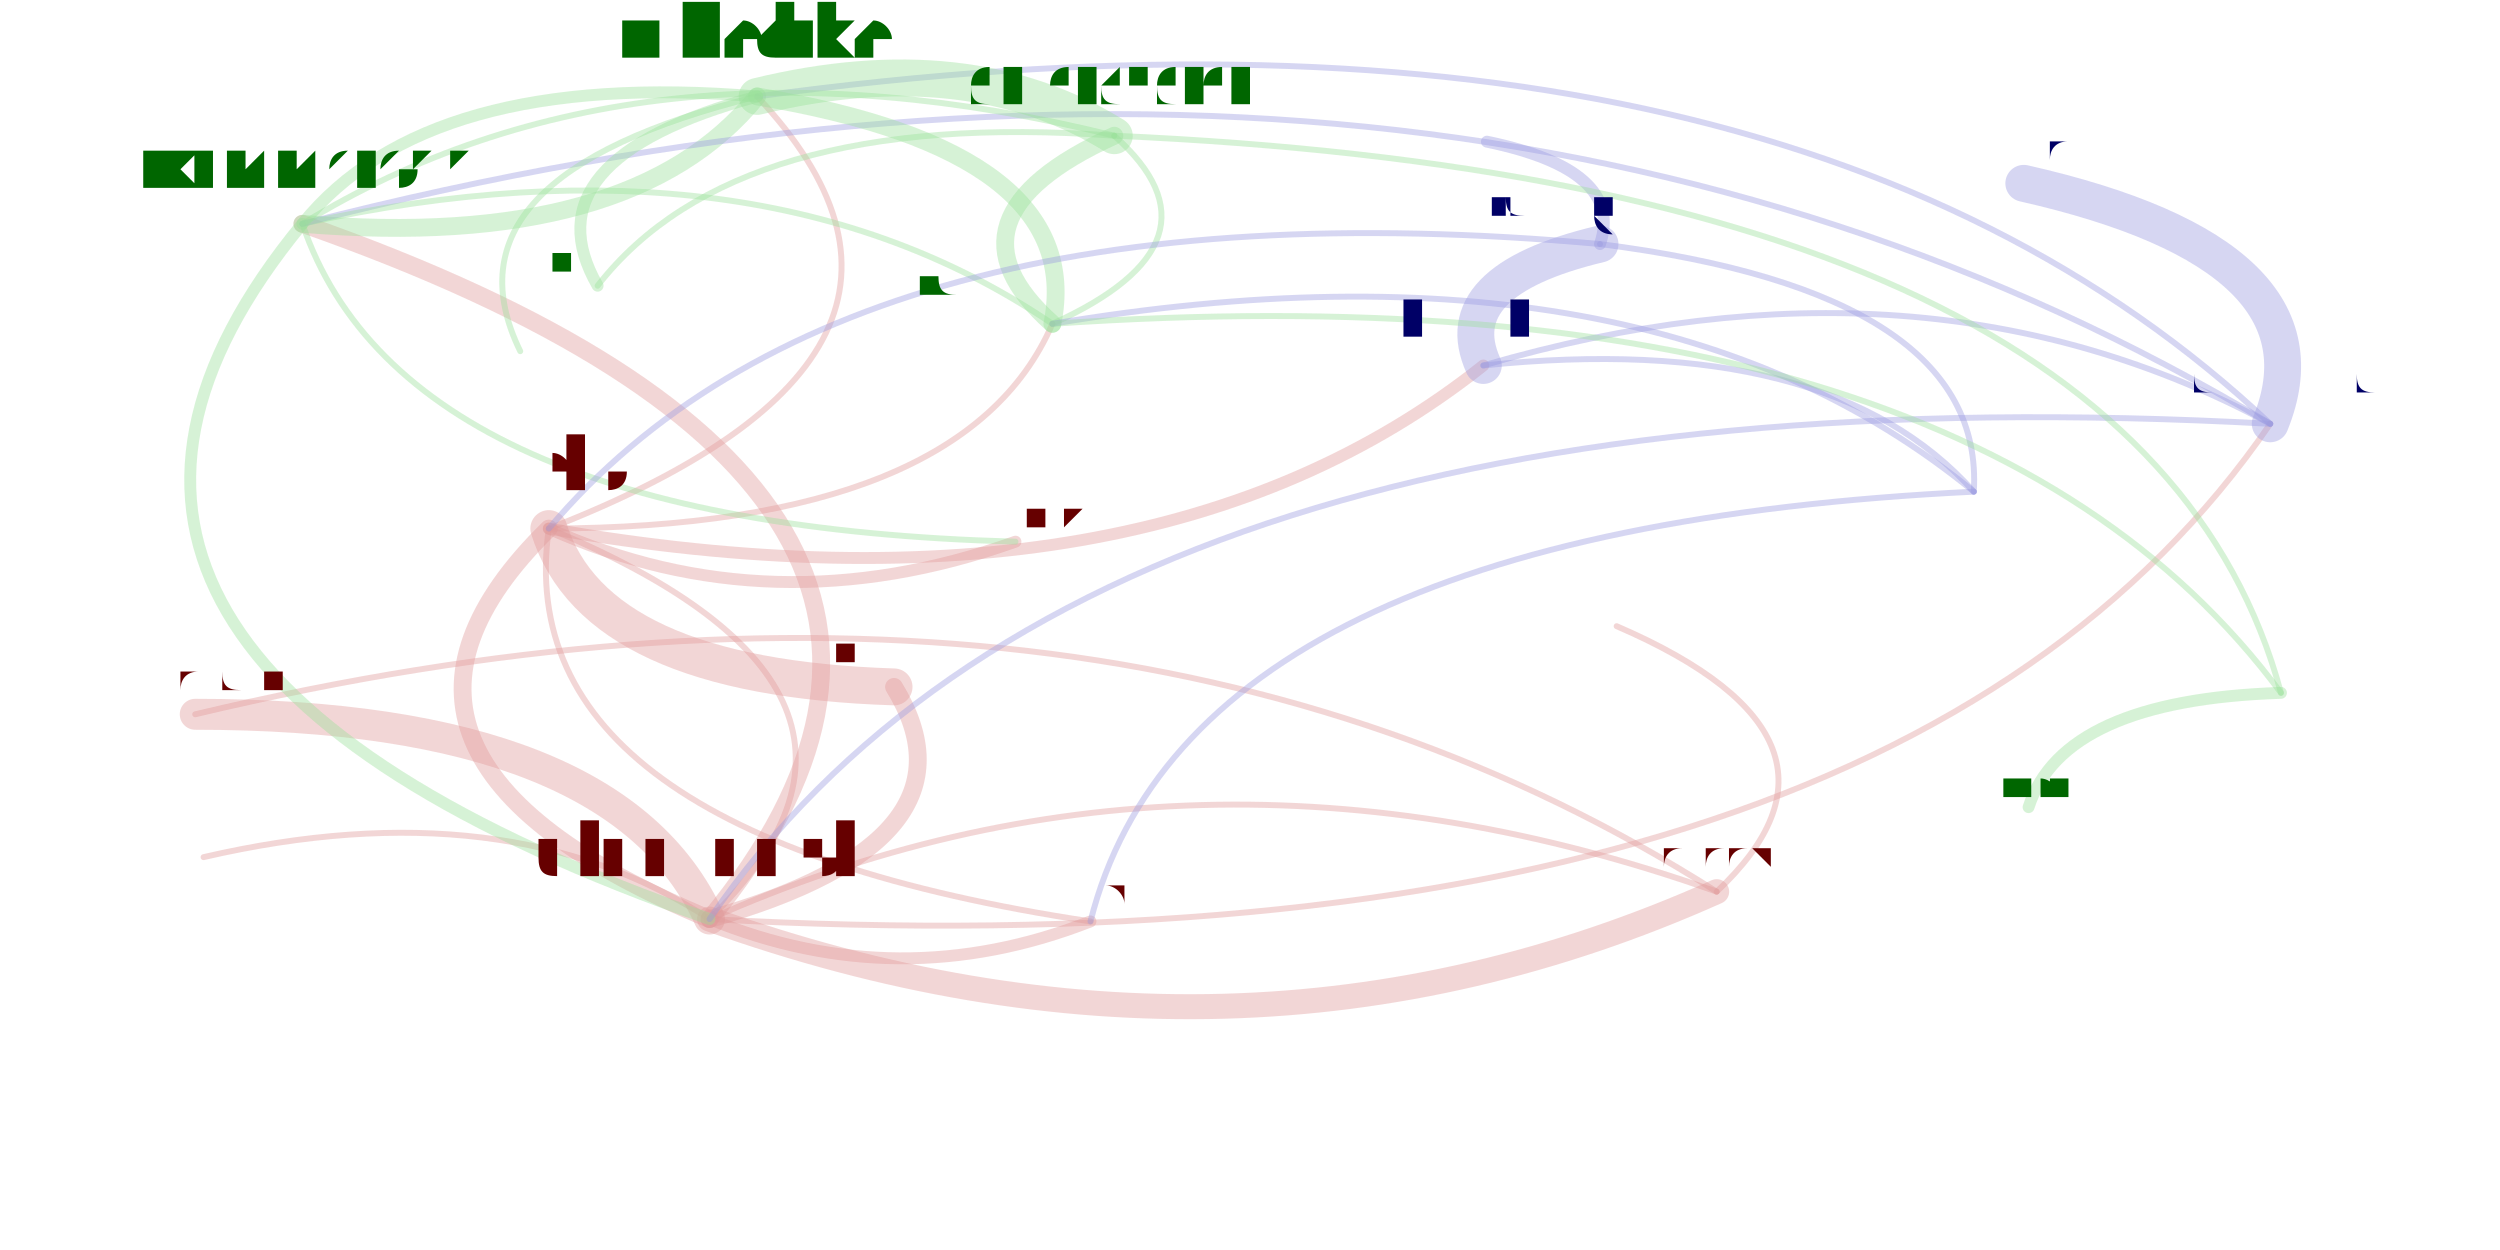
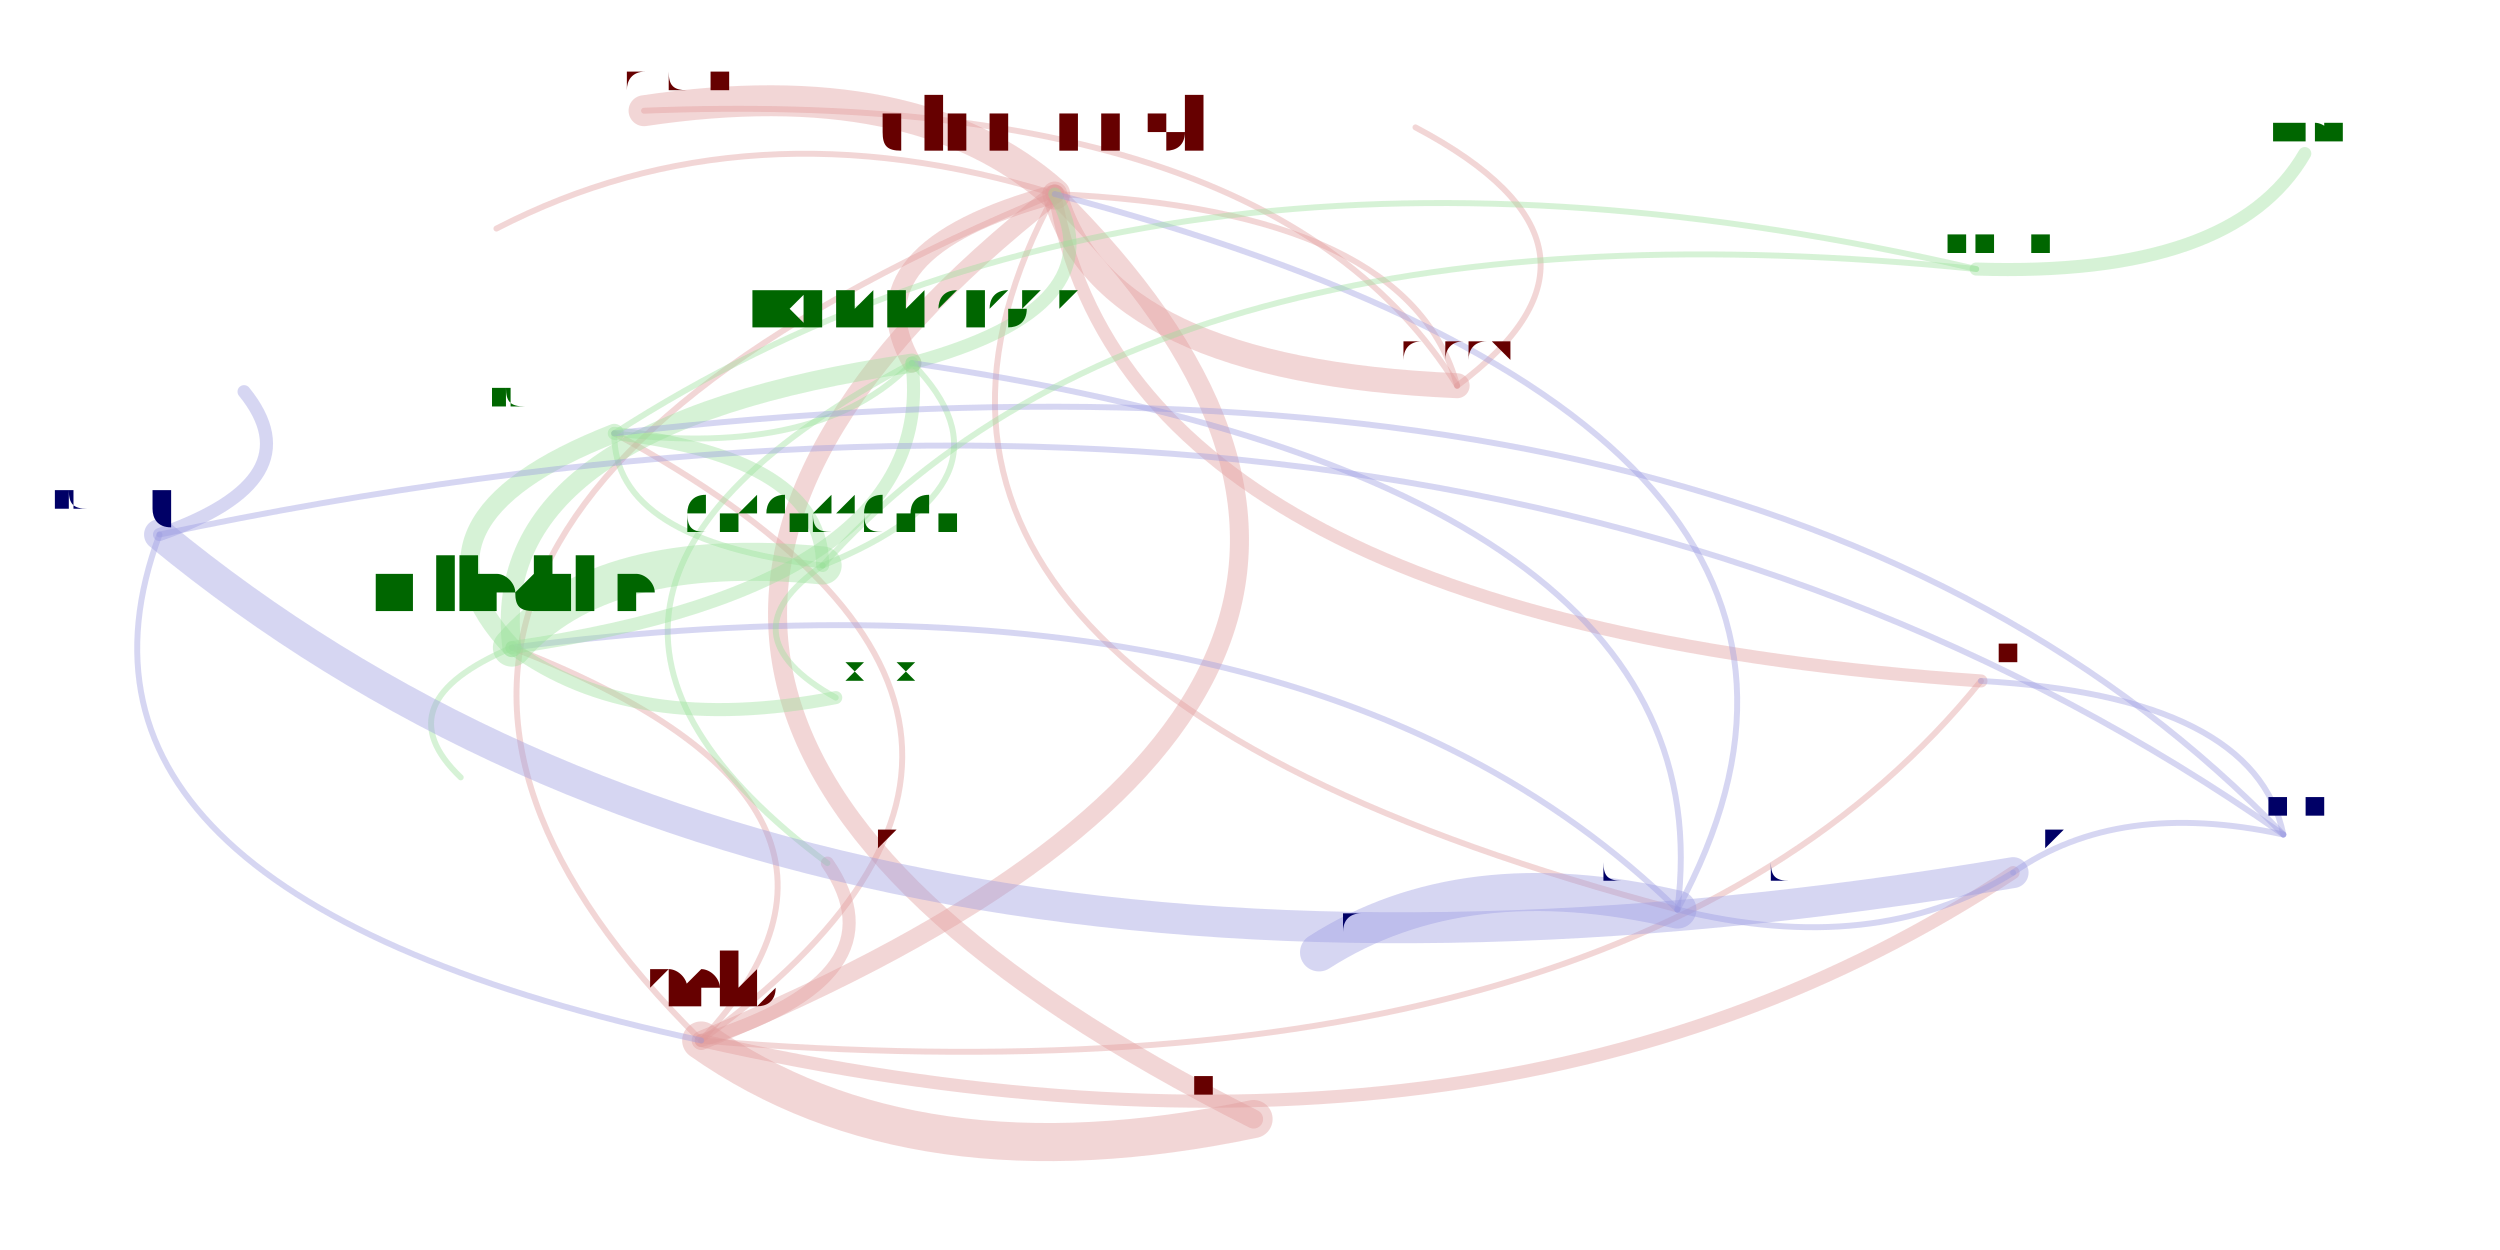
<svg xmlns="http://www.w3.org/2000/svg" width="4000" height="2000" viewBox="-0.025 -0.025 2.05 1.05">
  <style>
    path {
      fill: none;
      stroke-linecap: round;
      stroke-opacity: 0.4;
    }

    text {
      text-anchor: middle;
      alignment-baseline: hanging;
    }
  </style>
  <g opacity="0.4">
-     <path d="M1.392 0.724 Q0.873 0.394 0.114 0.575" stroke="hsl(0.0,100%,35%)" stroke-width="0.005" />
-     <path d="M1.392 0.724 Q1.528 0.596 1.308 0.501" stroke="hsl(0.0,100%,35%)" stroke-width="0.005" />
-     <path d="M1.392 0.724 Q0.950 0.567 0.546 0.747" stroke="hsl(0.0,100%,35%)" stroke-width="0.005" />
-     <path d="M0.546 0.747 Q0.468 0.575 0.114 0.575" stroke="hsl(0.0,100%,35%)" stroke-width="0.026" />
-     <path d="M0.546 0.747 Q0.780 0.681 0.701 0.552" stroke="hsl(0.0,100%,35%)" stroke-width="0.015" />
-     <path d="M0.546 0.747 Q0.705 0.812 0.866 0.749" stroke="hsl(0.0,100%,35%)" stroke-width="0.01" />
-     <path d="M0.546 0.747 Q0.741 0.556 0.411 0.419" stroke="hsl(0.0,100%,35%)" stroke-width="0.005" />
-     <path d="M0.546 0.747 Q0.987 0.905 1.392 0.724" stroke="hsl(0.0,100%,35%)" stroke-width="0.021" />
-     <path d="M0.546 0.747 Q0.842 0.387 0.204 0.163" stroke="hsl(0.0,100%,35%)" stroke-width="0.015" />
-     <path d="M0.546 0.747 Q1.535 0.801 1.857 0.331" stroke="hsl(0.0,100%,35%)" stroke-width="0.005" />
-     <path d="M0.546 0.747 Q0.376 0.636 0.121 0.695" stroke="hsl(0.0,100%,35%)" stroke-width="0.005" />
-     <path d="M0.411 0.419 Q0.375 0.675 0.866 0.749" stroke="hsl(0.0,100%,35%)" stroke-width="0.005" />
-     <path d="M0.411 0.419 Q0.450 0.544 0.701 0.552" stroke="hsl(0.0,100%,35%)" stroke-width="0.031" />
-     <path d="M0.411 0.419 Q0.216 0.610 0.546 0.747" stroke="hsl(0.0,100%,35%)" stroke-width="0.015" />
-     <path d="M0.411 0.419 Q0.913 0.507 1.196 0.282" stroke="hsl(0.0,100%,35%)" stroke-width="0.01" />
-     <path d="M0.411 0.419 Q0.598 0.503 0.803 0.430" stroke="hsl(0.0,100%,35%)" stroke-width="0.01" />
-     <path d="M0.411 0.419 Q0.789 0.272 0.586 0.056" stroke="hsl(0.0,100%,35%)" stroke-width="0.005" />
-     <path d="M0.411 0.419 Q0.760 0.418 0.834 0.247" stroke="hsl(0.0,100%,35%)" stroke-width="0.005" />
-     <path d="M0.204 0.163 Q0.481 0.186 0.586 0.056" stroke="hsl(120.0,100%,35%)" stroke-width="0.015" />
-     <path d="M0.204 0.163 Q-0.093 0.524 0.546 0.747" stroke="hsl(120.0,100%,35%)" stroke-width="0.01" />
-     <path d="M0.204 0.163 Q0.290 0.416 0.803 0.430" stroke="hsl(120.0,100%,35%)" stroke-width="0.005" />
-     <path d="M1.857 0.331 Q1.915 0.189 1.650 0.129" stroke="hsl(240.0,100%,35%)" stroke-width="0.031" />
-     <path d="M1.857 0.331 Q1.441 -0.061 0.586 0.056" stroke="hsl(240.0,100%,35%)" stroke-width="0.005" />
-     <path d="M1.857 0.331 Q1.566 0.174 1.196 0.282" stroke="hsl(240.0,100%,35%)" stroke-width="0.005" />
-     <path d="M1.857 0.331 Q1.165 -0.084 0.204 0.163" stroke="hsl(240.0,100%,35%)" stroke-width="0.005" />
-     <path d="M1.857 0.331 Q0.868 0.277 0.546 0.747" stroke="hsl(240.0,100%,35%)" stroke-width="0.005" />
-     <path d="M0.886 0.089 Q0.486 -0.010 0.204 0.163" stroke="hsl(120.0,100%,35%)" stroke-width="0.005" />
-     <path d="M0.886 0.089 Q0.763 0.013 0.586 0.056" stroke="hsl(120.0,100%,35%)" stroke-width="0.031" />
-     <path d="M0.886 0.089 Q0.734 0.158 0.834 0.247" stroke="hsl(120.0,100%,35%)" stroke-width="0.015" />
-     <path d="M0.886 0.089 Q0.568 0.066 0.452 0.215" stroke="hsl(120.0,100%,35%)" stroke-width="0.005" />
-     <path d="M0.586 0.056 Q0.309 0.033 0.204 0.163" stroke="hsl(120.0,100%,35%)" stroke-width="0.01" />
-     <path d="M0.586 0.056 Q0.315 0.123 0.387 0.270" stroke="hsl(120.0,100%,35%)" stroke-width="0.005" />
-     <path d="M0.586 0.056 Q0.391 0.109 0.452 0.215" stroke="hsl(120.0,100%,35%)" stroke-width="0.01" />
-     <path d="M0.834 0.247 Q0.986 0.178 0.886 0.089" stroke="hsl(120.0,100%,35%)" stroke-width="0.005" />
-     <path d="M0.834 0.247 Q0.586 0.079 0.204 0.163" stroke="hsl(120.0,100%,35%)" stroke-width="0.005" />
-     <path d="M0.834 0.247 Q0.863 0.102 0.586 0.056" stroke="hsl(120.0,100%,35%)" stroke-width="0.015" />
-     <path d="M1.608 0.388 Q1.334 0.163 0.834 0.247" stroke="hsl(240.0,100%,35%)" stroke-width="0.005" />
-     <path d="M1.608 0.388 Q0.949 0.420 0.866 0.749" stroke="hsl(240.0,100%,35%)" stroke-width="0.005" />
-     <path d="M1.608 0.388 Q1.487 0.252 1.196 0.282" stroke="hsl(240.0,100%,35%)" stroke-width="0.005" />
-     <path d="M1.608 0.388 Q1.618 0.221 1.294 0.180" stroke="hsl(240.0,100%,35%)" stroke-width="0.005" />
-     <path d="M1.294 0.180 Q1.164 0.211 1.196 0.282" stroke="hsl(240.0,100%,35%)" stroke-width="0.031" />
-     <path d="M1.294 0.180 Q0.661 0.123 0.411 0.419" stroke="hsl(240.0,100%,35%)" stroke-width="0.005" />
-     <path d="M1.294 0.180 Q1.315 0.118 1.199 0.094" stroke="hsl(240.0,100%,35%)" stroke-width="0.01" />
-     <path d="M1.866 0.557 Q1.683 0.563 1.654 0.653" stroke="hsl(120.0,100%,35%)" stroke-width="0.01" />
-     <path d="M1.866 0.557 Q1.750 0.127 0.886 0.089" stroke="hsl(120.0,100%,35%)" stroke-width="0.005" />
-     <path d="M1.866 0.557 Q1.598 0.195 0.834 0.247" stroke="hsl(120.0,100%,35%)" stroke-width="0.005" />
+     <path d="M1.174 0.299 Q1.017 0.047 0.491 0.068" stroke="hsl(0.0,100%,35%)" stroke-width="0.005" />
+     <path d="M1.174 0.299 Q1.330 0.183 1.139 0.082" stroke="hsl(0.0,100%,35%)" stroke-width="0.005" />
+     <path d="M1.174 0.299 Q1.134 0.151 0.836 0.138" stroke="hsl(0.0,100%,35%)" stroke-width="0.005" />
+     <path d="M0.836 0.138 Q0.719 0.034 0.491 0.068" stroke="hsl(0.0,100%,35%)" stroke-width="0.026" />
+     <path d="M0.836 0.138 Q0.298 0.560 1.003 0.915" stroke="hsl(0.0,100%,35%)" stroke-width="0.016" />
+     <path d="M0.836 0.138 Q0.898 0.498 1.614 0.547" stroke="hsl(0.0,100%,35%)" stroke-width="0.011" />
+     <path d="M0.836 0.138 Q0.119 0.434 0.539 0.849" stroke="hsl(0.0,100%,35%)" stroke-width="0.005" />
+     <path d="M0.836 0.138 Q0.876 0.286 1.174 0.299" stroke="hsl(0.0,100%,35%)" stroke-width="0.021" />
+     <path d="M0.836 0.138 Q0.662 0.185 0.716 0.280" stroke="hsl(0.0,100%,35%)" stroke-width="0.016" />
+     <path d="M0.836 0.138 Q0.616 0.543 1.359 0.739" stroke="hsl(0.0,100%,35%)" stroke-width="0.005" />
+     <path d="M0.836 0.138 Q0.578 0.058 0.367 0.167" stroke="hsl(0.0,100%,35%)" stroke-width="0.005" />
+     <path d="M0.539 0.849 Q1.318 0.913 1.614 0.547" stroke="hsl(0.0,100%,35%)" stroke-width="0.005" />
+     <path d="M0.539 0.849 Q0.718 0.975 1.003 0.915" stroke="hsl(0.0,100%,35%)" stroke-width="0.032" />
+     <path d="M0.539 0.849 Q1.256 0.553 0.836 0.138" stroke="hsl(0.0,100%,35%)" stroke-width="0.016" />
+     <path d="M0.539 0.849 Q1.202 0.999 1.641 0.708" stroke="hsl(0.0,100%,35%)" stroke-width="0.011" />
+     <path d="M0.539 0.849 Q0.711 0.796 0.645 0.700" stroke="hsl(0.0,100%,35%)" stroke-width="0.011" />
+     <path d="M0.539 0.849 Q0.723 0.652 0.380 0.519" stroke="hsl(0.0,100%,35%)" stroke-width="0.005" />
+     <path d="M0.539 0.849 Q0.910 0.580 0.466 0.339" stroke="hsl(0.0,100%,35%)" stroke-width="0.005" />
+     <path d="M0.716 0.280 Q0.357 0.332 0.380 0.519" stroke="hsl(120.0,100%,35%)" stroke-width="0.016" />
+     <path d="M0.716 0.280 Q0.890 0.233 0.836 0.138" stroke="hsl(120.0,100%,35%)" stroke-width="0.011" />
+     <path d="M0.716 0.280 Q0.345 0.476 0.645 0.700" stroke="hsl(120.0,100%,35%)" stroke-width="0.005" />
+     <path d="M1.359 0.739 Q1.180 0.697 1.058 0.775" stroke="hsl(240.0,100%,35%)" stroke-width="0.032" />
+     <path d="M1.359 0.739 Q1.046 0.433 0.380 0.519" stroke="hsl(240.0,100%,35%)" stroke-width="0.005" />
+     <path d="M1.359 0.739 Q1.525 0.780 1.641 0.708" stroke="hsl(240.0,100%,35%)" stroke-width="0.005" />
+     <path d="M1.359 0.739 Q1.405 0.381 0.716 0.280" stroke="hsl(240.0,100%,35%)" stroke-width="0.005" />
+     <path d="M1.359 0.739 Q1.579 0.334 0.836 0.138" stroke="hsl(240.0,100%,35%)" stroke-width="0.005" />
+     <path d="M0.641 0.450 Q0.814 0.380 0.716 0.280" stroke="hsl(120.0,100%,35%)" stroke-width="0.005" />
+     <path d="M0.641 0.450 Q0.455 0.432 0.380 0.519" stroke="hsl(120.0,100%,35%)" stroke-width="0.032" />
+     <path d="M0.641 0.450 Q0.641 0.360 0.466 0.339" stroke="hsl(120.0,100%,35%)" stroke-width="0.011" />
+     <path d="M0.641 0.450 Q0.557 0.508 0.652 0.561" stroke="hsl(120.0,100%,35%)" stroke-width="0.005" />
+     <path d="M0.380 0.519 Q0.739 0.467 0.716 0.280" stroke="hsl(120.0,100%,35%)" stroke-width="0.011" />
+     <path d="M0.380 0.519 Q0.271 0.565 0.337 0.628" stroke="hsl(120.0,100%,35%)" stroke-width="0.005" />
+     <path d="M0.380 0.519 Q0.482 0.594 0.652 0.561" stroke="hsl(120.0,100%,35%)" stroke-width="0.011" />
+     <path d="M0.466 0.339 Q0.465 0.429 0.641 0.450" stroke="hsl(120.0,100%,35%)" stroke-width="0.005" />
+     <path d="M0.466 0.339 Q0.639 0.360 0.716 0.280" stroke="hsl(120.0,100%,35%)" stroke-width="0.005" />
+     <path d="M0.466 0.339 Q0.279 0.412 0.380 0.519" stroke="hsl(120.0,100%,35%)" stroke-width="0.016" />
+     <path d="M1.868 0.676 Q1.436 0.227 0.466 0.339" stroke="hsl(240.0,100%,35%)" stroke-width="0.005" />
+     <path d="M1.868 0.676 Q1.844 0.560 1.614 0.547" stroke="hsl(240.0,100%,35%)" stroke-width="0.005" />
+     <path d="M1.868 0.676 Q1.729 0.646 1.641 0.708" stroke="hsl(240.0,100%,35%)" stroke-width="0.005" />
+     <path d="M1.868 0.676 Q1.177 0.193 0.084 0.424" stroke="hsl(240.0,100%,35%)" stroke-width="0.005" />
+     <path d="M0.084 0.424 Q0.635 0.878 1.641 0.708" stroke="hsl(240.0,100%,35%)" stroke-width="0.026" />
+     <path d="M0.084 0.424 Q-0.029 0.727 0.539 0.849" stroke="hsl(240.0,100%,35%)" stroke-width="0.005" />
+     <path d="M0.084 0.424 Q0.215 0.378 0.155 0.304" stroke="hsl(240.0,100%,35%)" stroke-width="0.011" />
+     <path d="M1.610 0.201 Q1.826 0.208 1.886 0.104" stroke="hsl(120.0,100%,35%)" stroke-width="0.011" />
+     <path d="M1.610 0.201 Q0.926 0.132 0.641 0.450" stroke="hsl(120.0,100%,35%)" stroke-width="0.005" />
+     <path d="M1.610 0.201 Q0.927 0.042 0.466 0.339" stroke="hsl(120.0,100%,35%)" stroke-width="0.005" />
  </g>
-   <text x="1.392" y="0.705" font-size="0.039" fill="hsl(0.0,100%,20%)">ahaas</text>
-   <text x="0.114" y="0.557" font-size="0.036" fill="hsl(0.0,100%,20%)">thibaudm</text>
-   <text x="1.308" y="0.494" font-size="0.015" fill="hsl(0.0,100%,20%)">evih</text>
-   <text x="0.546" y="0.709" font-size="0.076" fill="hsl(0.0,100%,20%)">clemensb</text>
-   <text x="0.701" y="0.530" font-size="0.044" fill="hsl(0.0,100%,20%)">ishell</text>
-   <text x="0.866" y="0.734" font-size="0.029" fill="hsl(0.0,100%,20%)">dinfuehr</text>
-   <text x="0.411" y="0.388" font-size="0.062" fill="hsl(0.0,100%,20%)">saelo</text>
-   <text x="0.204" y="0.136" font-size="0.055" fill="hsl(120.0,100%,20%)">jkummerow</text>
-   <text x="1.857" y="0.306" font-size="0.049" fill="hsl(240.0,100%,20%)">machenbach</text>
-   <text x="0.121" y="0.687" font-size="0.015" fill="hsl(0.0,100%,20%)">omerkatz</text>
-   <text x="0.886" y="0.063" font-size="0.053" fill="hsl(120.0,100%,20%)">dmercadier</text>
-   <text x="0.586" y="0.024" font-size="0.064" fill="hsl(120.0,100%,20%)">mliedtke</text>
-   <text x="0.834" y="0.222" font-size="0.049" fill="hsl(120.0,100%,20%)">nicohartmann</text>
-   <text x="0.452" y="0.203" font-size="0.025" fill="hsl(120.0,100%,20%)">manoskouk</text>
-   <text x="0.803" y="0.417" font-size="0.025" fill="hsl(0.0,100%,20%)">mlippautz</text>
-   <text x="1.650" y="0.111" font-size="0.036" fill="hsl(240.0,100%,20%)">liviurau</text>
-   <text x="1.196" y="0.258" font-size="0.046" fill="hsl(240.0,100%,20%)">leszeks</text>
-   <text x="1.608" y="0.374" font-size="0.029" fill="hsl(240.0,100%,20%)">marja</text>
-   <text x="1.294" y="0.157" font-size="0.046" fill="hsl(240.0,100%,20%)">victorgomes</text>
-   <text x="1.866" y="0.542" font-size="0.029" fill="hsl(120.0,100%,20%)">mfarazma</text>
-   <text x="1.654" y="0.643" font-size="0.021" fill="hsl(120.0,100%,20%)">junyan</text>
-   <text x="0.387" y="0.263" font-size="0.015" fill="hsl(120.0,100%,20%)">dlehmann</text>
-   <text x="1.199" y="0.084" font-size="0.021" fill="hsl(240.0,100%,20%)">olivf</text>
+   <text x="1.174" y="0.279" font-size="0.039" fill="hsl(0.0,100%,20%)">ahaas</text>
+   <text x="0.491" y="0.050" font-size="0.036" fill="hsl(0.0,100%,20%)">thibaudm</text>
+   <text x="1.139" y="0.074" font-size="0.015" fill="hsl(0.0,100%,20%)">evih</text>
+   <text x="0.836" y="0.099" font-size="0.077" fill="hsl(0.0,100%,20%)">clemensb</text>
+   <text x="1.003" y="0.893" font-size="0.044" fill="hsl(0.0,100%,20%)">ishell</text>
+   <text x="1.614" y="0.532" font-size="0.03" fill="hsl(0.0,100%,20%)">dinfuehr</text>
+   <text x="0.539" y="0.817" font-size="0.063" fill="hsl(0.0,100%,20%)">saelo</text>
+   <text x="0.716" y="0.252" font-size="0.055" fill="hsl(120.0,100%,20%)">jkummerow</text>
+   <text x="1.359" y="0.715" font-size="0.049" fill="hsl(240.0,100%,20%)">machenbach</text>
+   <text x="0.367" y="0.159" font-size="0.015" fill="hsl(0.0,100%,20%)">omerkatz</text>
+   <text x="0.641" y="0.424" font-size="0.051" fill="hsl(120.0,100%,20%)">dmercadier</text>
+   <text x="0.380" y="0.487" font-size="0.065" fill="hsl(120.0,100%,20%)">mliedtke</text>
+   <text x="0.466" y="0.316" font-size="0.047" fill="hsl(120.0,100%,20%)">nicohartmann</text>
+   <text x="0.652" y="0.548" font-size="0.026" fill="hsl(120.0,100%,20%)">manoskouk</text>
+   <text x="0.645" y="0.687" font-size="0.026" fill="hsl(0.0,100%,20%)">mlippautz</text>
+   <text x="1.058" y="0.757" font-size="0.036" fill="hsl(240.0,100%,20%)">liviurau</text>
+   <text x="1.641" y="0.686" font-size="0.044" fill="hsl(240.0,100%,20%)">leszeks</text>
+   <text x="1.868" y="0.661" font-size="0.03" fill="hsl(240.0,100%,20%)">marja</text>
+   <text x="0.084" y="0.402" font-size="0.044" fill="hsl(240.0,100%,20%)">victorgomes</text>
+   <text x="1.610" y="0.186" font-size="0.03" fill="hsl(120.0,100%,20%)">mfarazma</text>
+   <text x="1.886" y="0.093" font-size="0.021" fill="hsl(120.0,100%,20%)">junyan</text>
+   <text x="0.337" y="0.621" font-size="0.015" fill="hsl(120.0,100%,20%)">dlehmann</text>
+   <text x="0.155" y="0.294" font-size="0.021" fill="hsl(240.0,100%,20%)">olivf</text>
</svg>
